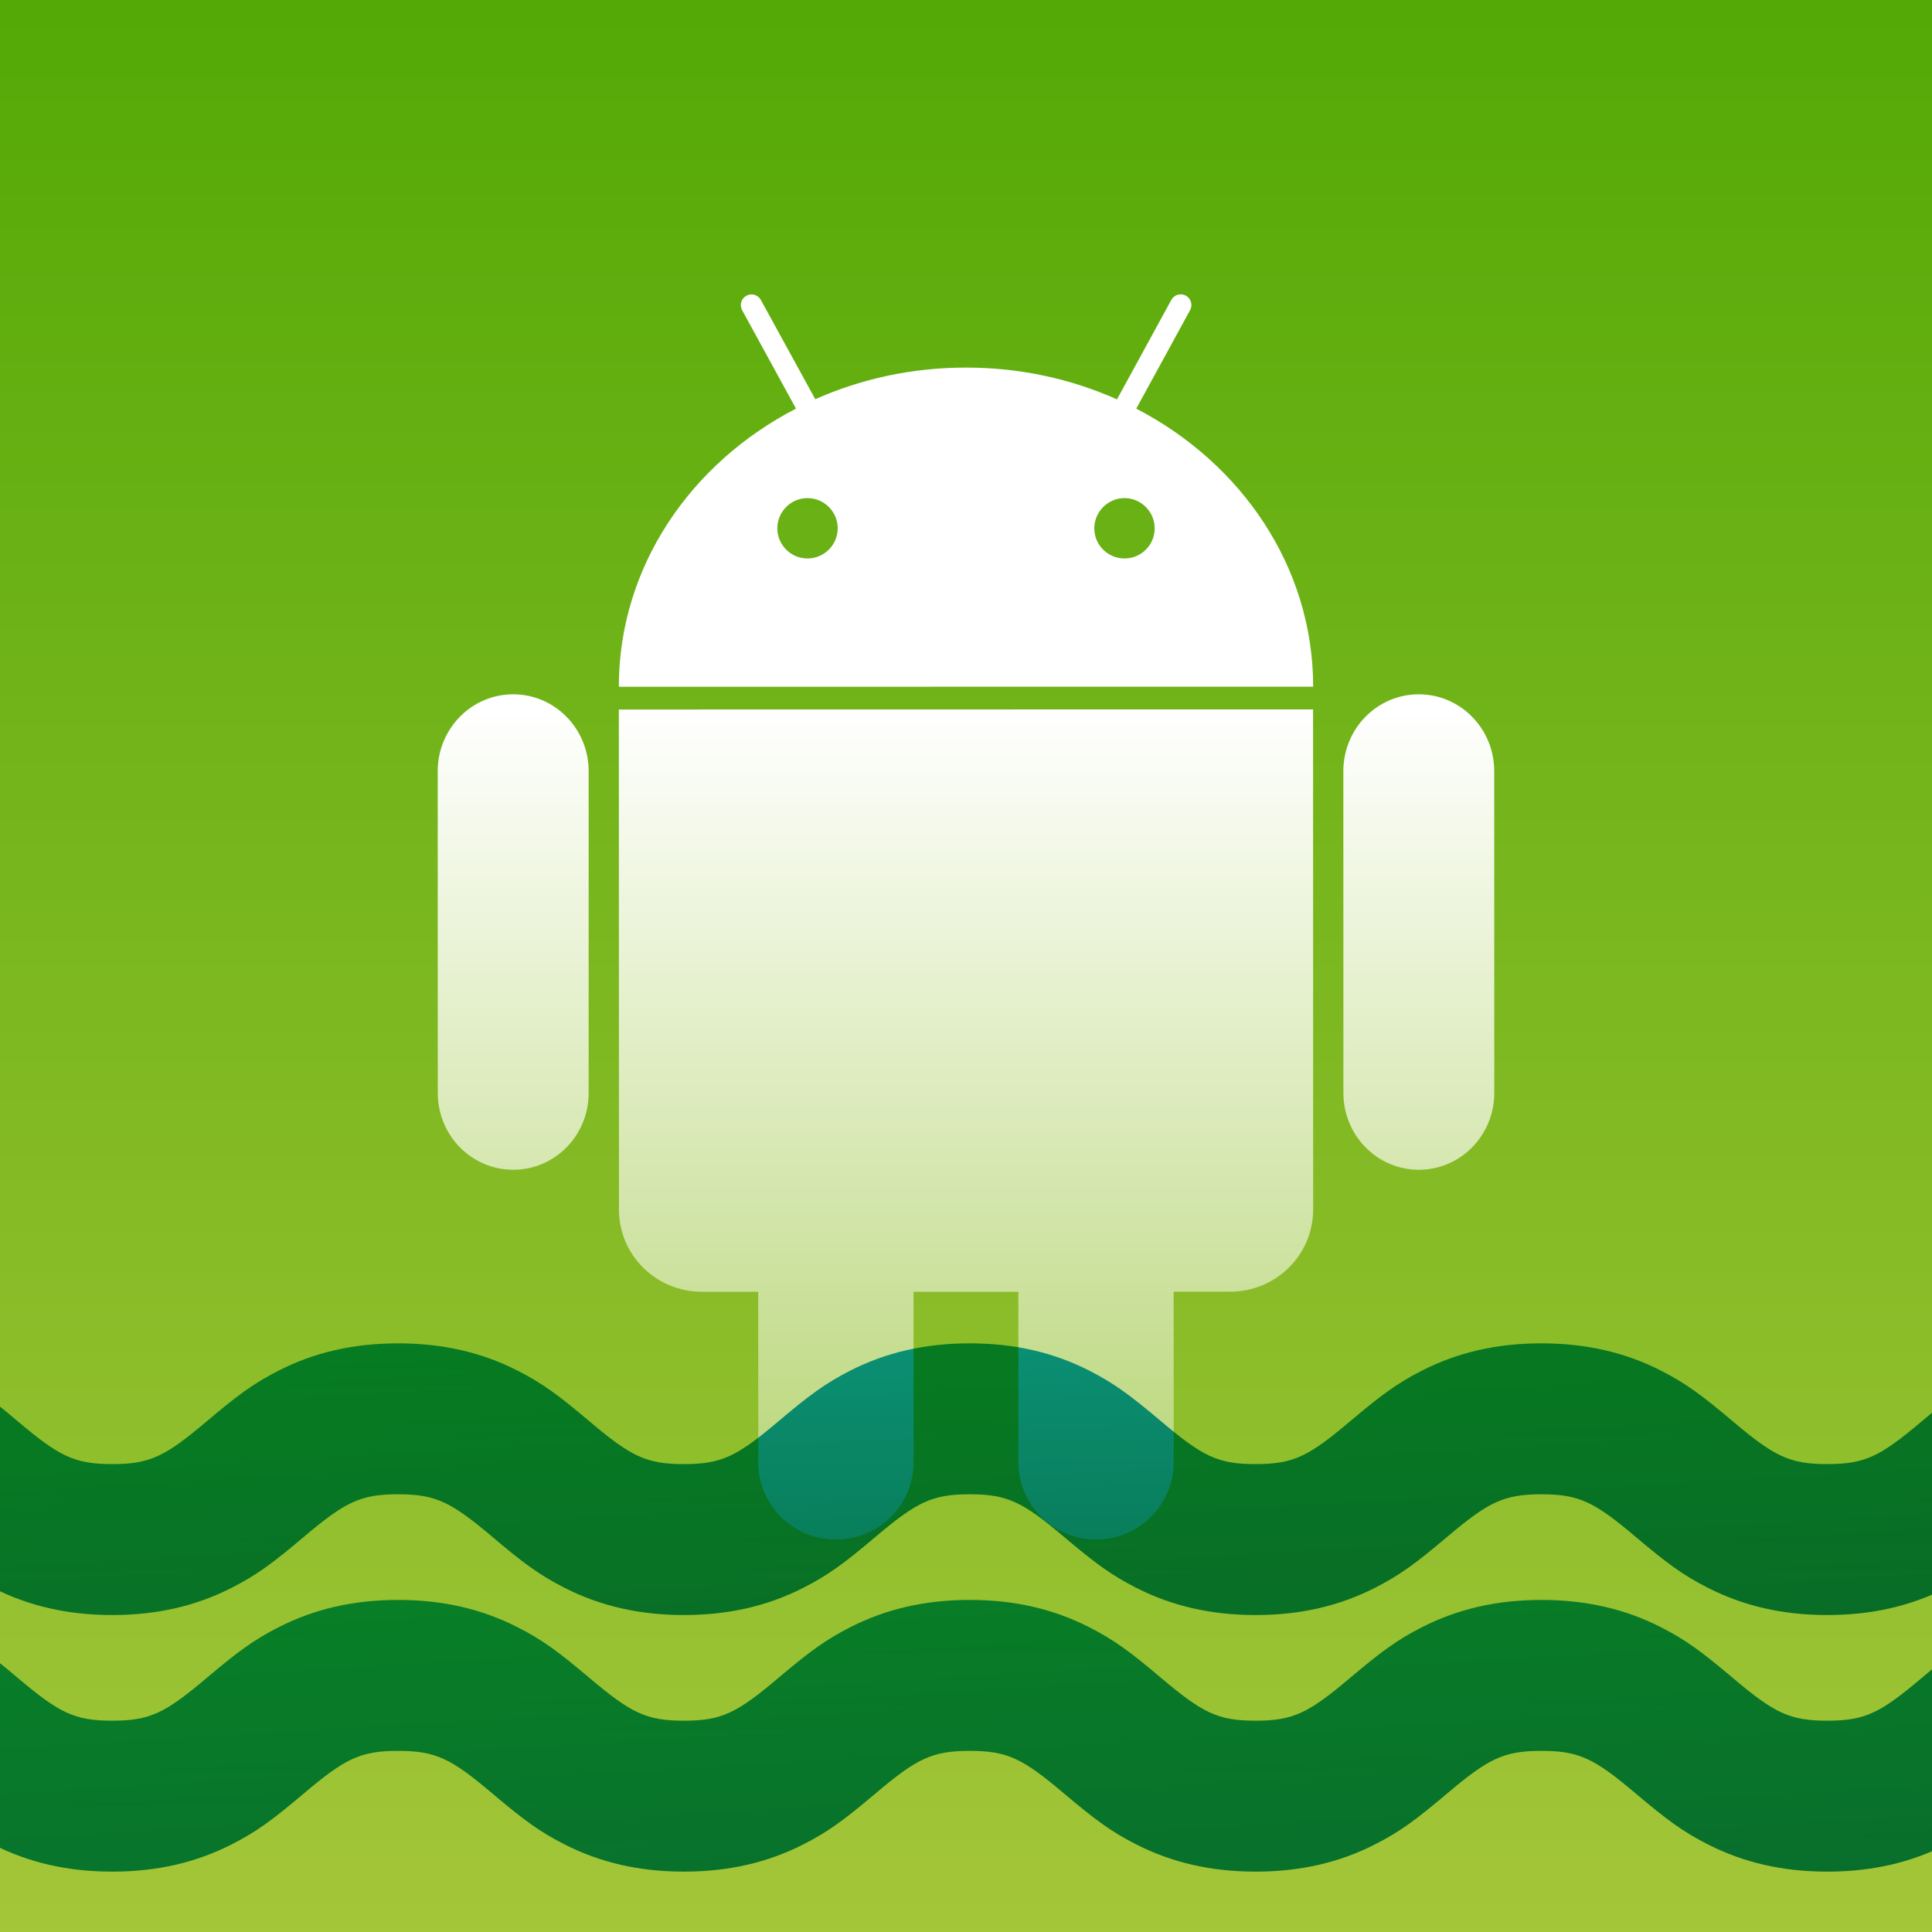
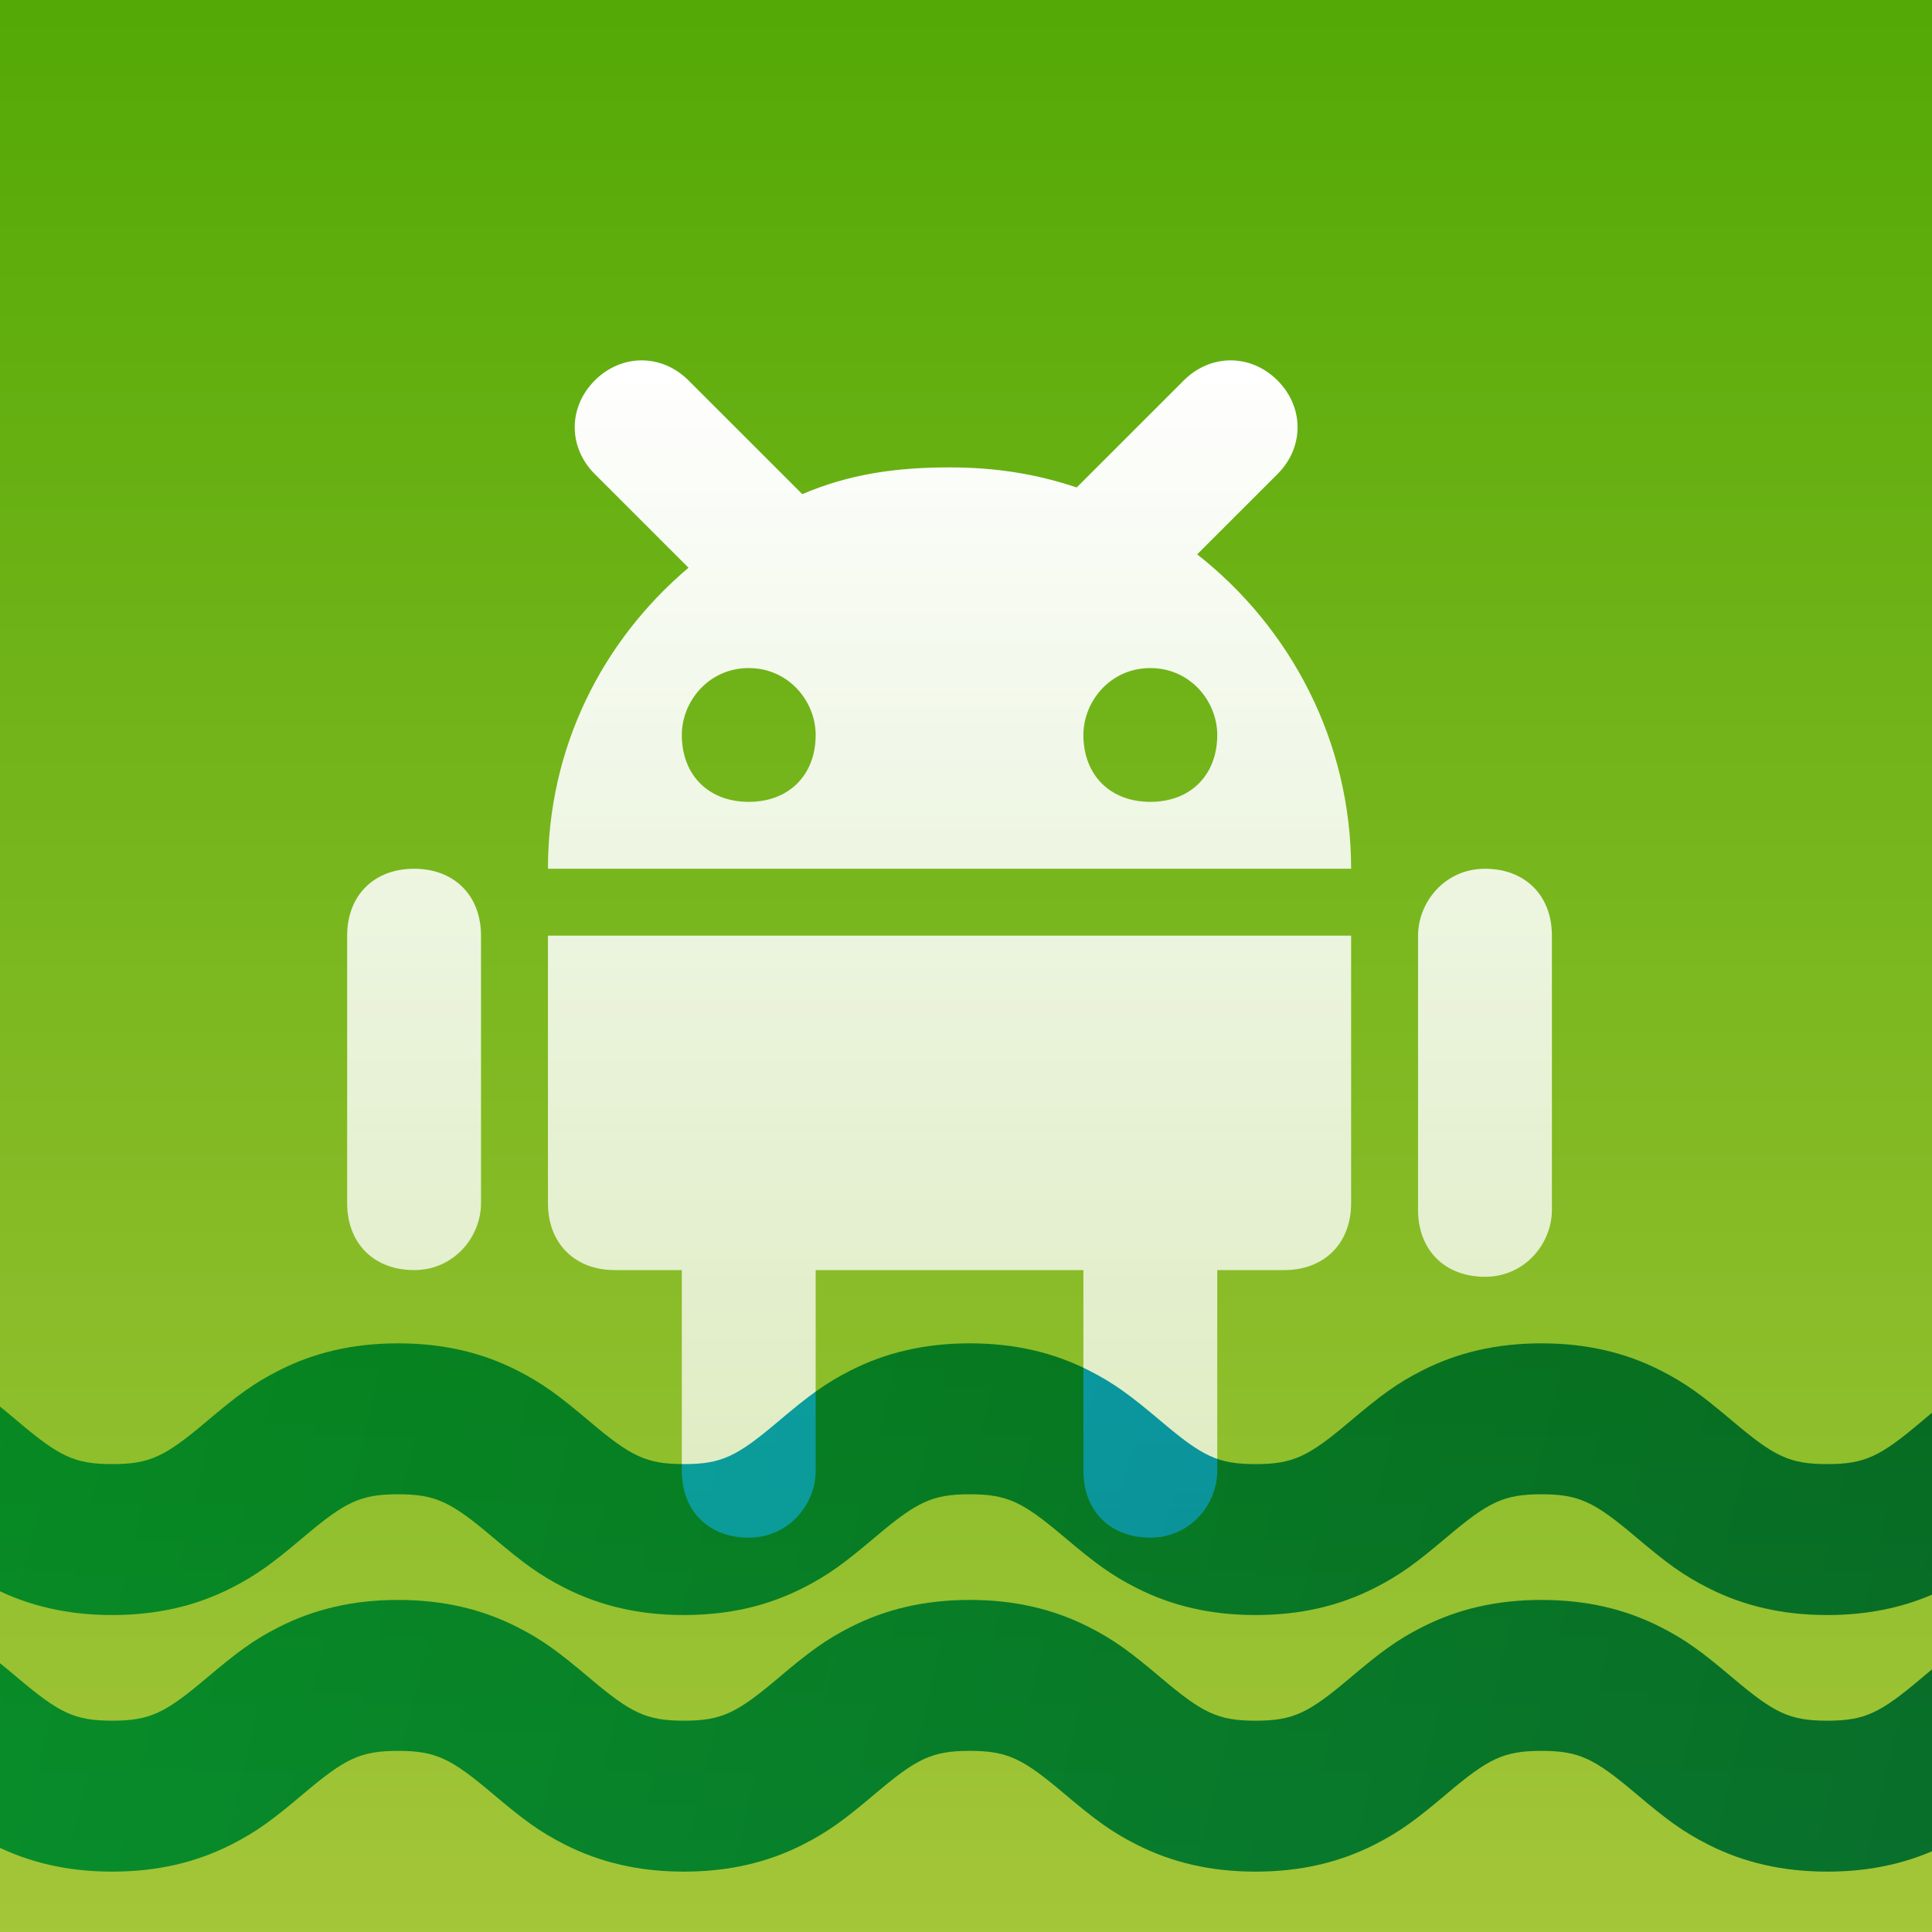
- <svg xmlns="http://www.w3.org/2000/svg" xmlns:xlink="http://www.w3.org/1999/xlink" width="256px" height="256px" viewBox="0 0 256 256" version="1.1">
+ <svg xmlns="http://www.w3.org/2000/svg" xmlns:xlink="http://www.w3.org/1999/xlink" width="256" height="256" viewBox="0 0 256 256">
  <defs>
-     <linearGradient x1="50%" y1="0%" x2="50%" y2="100%" id="linearGradient-1">
-       <stop stop-color="#53A906" offset="0%" />
-       <stop stop-color="#A4C639" offset="100%" />
+     <linearGradient id="android-lint-stepicon-b" x1="50%" x2="50%" y1="0%" y2="100%">
+       <stop offset="0%" stop-color="#53A906" />
+       <stop offset="100%" stop-color="#A4C639" />
    </linearGradient>
-     <rect id="path-2" x="0" y="0" width="256" height="256" />
-     <linearGradient x1="50%" y1="33.183%" x2="50%" y2="132.41%" id="linearGradient-4">
-       <stop stop-color="#FFFFFF" offset="0%" />
-       <stop stop-color="#92C02E" offset="100%" />
+     <rect id="android-lint-stepicon-a" width="256" height="256" x="0" y="0" />
+     <linearGradient id="android-lint-stepicon-c" x1="50%" x2="50%" y1="100%" y2="0%">
+       <stop offset="0%" stop-color="#FFF" stop-opacity=".7" />
+       <stop offset="100%" stop-color="#FFF" />
    </linearGradient>
-     <linearGradient x1="-26.536%" y1="-146.466%" x2="122.497%" y2="149.7%" id="linearGradient-5">
-       <stop stop-color="#0DD3C5" offset="0%" />
-       <stop stop-color="#0DC0C7" offset="8.751%" />
-       <stop stop-color="#0D83CD" offset="100%" />
+     <linearGradient id="android-lint-stepicon-e" x1="-26.536%" x2="122.497%" y1="47.227%" y2="51.407%">
+       <stop offset="0%" stop-color="#0DD3C5" />
+       <stop offset="8.751%" stop-color="#0DC0C7" />
+       <stop offset="100%" stop-color="#0D83CD" />
    </linearGradient>
  </defs>
-   <g id="New-Icons" stroke="none" stroke-width="1" fill="none" fill-rule="evenodd">
-     <g id="Android-Lint">
-       <g id="android-lint-stepicon">
-         <mask id="mask-3" fill="white">
-           <use xlink:href="#path-2" />
-         </mask>
-         <use id="Rectangle" fill="url(#linearGradient-1)" xlink:href="#path-2" />
-         <path d="M197.993,102.179 C197.992,96.556 193.516,91.999 187.995,92 C182.474,91.996 177.999,96.561 178,102.184 L178.007,144.82 C178.007,150.449 182.48,154.998 188.005,155 C193.526,154.999 197.999,150.449 198,144.816 L197.993,102.179 Z M82,94.015 L82.016,160.272 C82.011,166.299 86.924,171.163 92.994,171.165 L100.47,171.168 L100.478,193.789 C100.477,199.421 105.091,204 110.76,204 C116.445,204 121.051,199.417 121.052,193.782 L121.047,171.165 L134.938,171.162 L134.944,193.783 C134.942,199.412 139.559,203.998 145.229,203.989 C150.914,203.993 155.522,199.41 155.521,193.774 L155.515,171.16 L163.017,171.154 C169.072,171.156 173.999,166.285 174,160.258 L173.989,94 L82,94.015 Z M149.004,74 C146.796,74.002 145,72.216 145,70.004 C145.007,67.815 146.794,66.007 149.006,66 C151.201,66.006 153.002,67.813 153,70.007 C153.005,72.213 151.21,74 149.004,74 Z M106.99,74 C104.791,73.995 103,72.209 103,70.003 C103.001,67.806 104.788,66 106.993,66 C109.207,65.998 110.997,67.806 111,70.003 C111.001,72.206 109.206,73.999 106.99,74 Z M150.561,54.147 L157.689,41.104 C158.069,40.423 157.82,39.555 157.13,39.17 C156.435,38.801 155.576,39.052 155.208,39.738 L148.008,52.917 C141.948,50.216 135.169,48.7 127.995,48.708 C120.84,48.702 114.063,50.212 108.029,52.897 L100.822,39.753 C100.446,39.059 99.584,38.809 98.904,39.186 C98.21,39.56 97.956,40.43 98.341,41.11 L105.473,54.143 C91.46,61.384 81.993,75.171 82,91 L174,90.991 C174.003,75.164 164.553,61.405 150.561,54.147 Z M67.996,92 C62.475,91.997 58.001,96.563 58,102.181 L58.007,144.816 C58.009,150.453 62.485,155.001 68.006,155 C73.53,155 78.005,150.45 77.999,144.816 L78,102.175 C77.998,96.559 73.517,91.996 67.996,92 Z" id="Fill-10" fill="url(#linearGradient-4)" mask="url(#mask-3)" />
-         <path d="M-23,198 L-23,178 C-17.041,178 -11.898,179.217 -7.235,181.581 C-3.859,183.292 -1.738,184.873 2.391,188.362 C7.854,192.978 9.87,194 14.873,194 C19.876,194 21.893,192.978 27.357,188.361 C31.485,184.873 33.606,183.292 36.982,181.581 C41.646,179.217 46.788,178 52.748,178 C58.707,178 63.85,179.217 68.513,181.581 C71.89,183.292 74.01,184.873 78.139,188.361 C83.603,192.978 85.619,194 90.622,194 C95.625,194 97.642,192.978 103.106,188.361 C107.234,184.873 109.355,183.292 112.731,181.581 C117.394,179.217 122.537,178 128.497,178 C134.456,178 139.599,179.217 144.262,181.581 C147.638,183.292 149.759,184.873 153.888,188.361 C159.352,192.978 161.368,194 166.371,194 C171.374,194 173.391,192.978 178.855,188.361 C182.984,184.873 185.105,183.292 188.481,181.58 C193.144,179.217 198.287,178 204.246,178 C210.206,178 215.349,179.217 220.012,181.58 C223.388,183.292 225.509,184.873 229.638,188.361 C235.103,192.978 237.119,194 242.123,194 C247.127,194 249.143,192.978 254.608,188.361 C258.737,184.873 260.858,183.292 264.234,181.58 C268.897,179.217 274.04,178 280,178 L280,198 C274.996,198 272.98,199.022 267.515,203.639 C263.386,207.127 261.265,208.708 257.889,210.42 C253.226,212.783 248.083,214 242.123,214 C236.163,214 231.021,212.783 226.357,210.42 C222.981,208.708 220.86,207.127 216.731,203.639 C211.267,199.022 209.25,198 204.246,198 C199.243,198 197.227,199.022 191.763,203.638 C187.634,207.127 185.513,208.708 182.137,210.419 C177.473,212.783 172.33,214 166.371,214 C160.411,214 155.269,212.783 150.606,210.419 C147.23,208.708 145.109,207.127 140.98,203.639 C135.516,199.022 133.5,198 128.497,198 C123.493,198 121.477,199.022 116.013,203.639 C111.884,207.127 109.764,208.708 106.388,210.419 C101.724,212.783 96.582,214 90.622,214 C84.663,214 79.52,212.783 74.857,210.419 C71.481,208.708 69.36,207.127 65.231,203.639 C59.767,199.022 57.751,198 52.748,198 C47.745,198 45.728,199.022 40.264,203.639 C36.135,207.127 34.015,208.708 30.639,210.419 C25.975,212.783 20.833,214 14.873,214 C8.914,214 3.771,212.783 -0.892,210.419 C-4.268,208.708 -6.389,207.127 -10.517,203.638 C-15.981,199.022 -17.997,198 -23,198 Z" id="Page-1" fill="url(#linearGradient-5)" fill-rule="nonzero" style="mix-blend-mode: multiply;" mask="url(#mask-3)" />
-         <path d="M-23,232 L-23,212 C-17.041,212 -11.898,213.217 -7.235,215.581 C-3.859,217.292 -1.738,218.873 2.391,222.362 C7.854,226.978 9.87,228 14.873,228 C19.876,228 21.893,226.978 27.357,222.361 C31.485,218.873 33.606,217.292 36.982,215.581 C41.646,213.217 46.788,212 52.748,212 C58.707,212 63.85,213.217 68.513,215.581 C71.89,217.292 74.01,218.873 78.139,222.361 C83.603,226.978 85.619,228 90.622,228 C95.625,228 97.642,226.978 103.106,222.361 C107.234,218.873 109.355,217.292 112.731,215.581 C117.394,213.217 122.537,212 128.497,212 C134.456,212 139.599,213.217 144.262,215.581 C147.638,217.292 149.759,218.873 153.888,222.361 C159.352,226.978 161.368,228 166.371,228 C171.374,228 173.391,226.978 178.855,222.361 C182.984,218.873 185.105,217.292 188.481,215.58 C193.144,213.217 198.287,212 204.246,212 C210.206,212 215.349,213.217 220.012,215.58 C223.388,217.292 225.509,218.873 229.638,222.361 C235.103,226.978 237.119,228 242.123,228 C247.127,228 249.143,226.978 254.608,222.361 C258.737,218.873 260.858,217.292 264.234,215.58 C268.897,213.217 274.04,212 280,212 L280,232 C274.996,232 272.98,233.022 267.515,237.639 C263.386,241.127 261.265,242.708 257.889,244.42 C253.226,246.783 248.083,248 242.123,248 C236.163,248 231.021,246.783 226.357,244.42 C222.981,242.708 220.86,241.127 216.731,237.639 C211.267,233.022 209.25,232 204.246,232 C199.243,232 197.227,233.022 191.763,237.638 C187.634,241.127 185.513,242.708 182.137,244.419 C177.473,246.783 172.33,248 166.371,248 C160.411,248 155.269,246.783 150.606,244.419 C147.23,242.708 145.109,241.127 140.98,237.639 C135.516,233.022 133.5,232 128.497,232 C123.493,232 121.477,233.022 116.013,237.639 C111.884,241.127 109.764,242.708 106.388,244.419 C101.724,246.783 96.582,248 90.622,248 C84.663,248 79.52,246.783 74.857,244.419 C71.481,242.708 69.36,241.127 65.231,237.639 C59.767,233.022 57.751,232 52.748,232 C47.745,232 45.728,233.022 40.264,237.639 C36.135,241.127 34.015,242.708 30.639,244.419 C25.975,246.783 20.833,248 14.873,248 C8.914,248 3.771,246.783 -0.892,244.419 C-4.268,242.708 -6.389,241.127 -10.517,237.638 C-15.981,233.022 -17.997,232 -23,232 Z" id="Page-1-Copy" fill="url(#linearGradient-5)" fill-rule="nonzero" style="mix-blend-mode: multiply;" mask="url(#mask-3)" />
-       </g>
-     </g>
+   <g fill="none" fill-rule="evenodd">
+     <mask id="android-lint-stepicon-d" fill="#fff">
+       <use xlink:href="#android-lint-stepicon-a" />
+     </mask>
+     <use fill="url(#android-lint-stepicon-b)" xlink:href="#android-lint-stepicon-a" />
+     <path fill="url(#android-lint-stepicon-c)" d="M106.307,65.477 C112.515,62.818 118.723,61.932 125.818,61.932 C132.026,61.932 137.347,62.818 142.669,64.591 L156.858,50.409 C160.406,46.864 165.727,46.864 169.275,50.409 C172.822,53.955 172.822,59.273 169.275,62.818 L158.632,73.455 C171.048,83.205 179.03,98.273 179.03,115.114 L72.606,115.114 C72.606,99.159 79.701,84.977 91.23,75.227 L78.814,62.818 C75.267,59.273 75.267,53.955 78.814,50.409 C82.362,46.864 87.683,46.864 91.23,50.409 L106.307,65.477 Z M90.343,168.295 L81.475,168.295 C76.153,168.295 72.606,164.75 72.606,159.432 L72.606,123.977 L179.03,123.977 L179.03,159.432 C179.03,159.432 179.03,159.432 179.03,159.432 C179.03,164.75 175.483,168.295 170.161,168.295 L161.293,168.295 L161.293,194.886 C161.293,199.318 157.745,203.75 152.424,203.75 C147.103,203.75 143.555,200.205 143.555,194.886 L143.555,168.295 L108.081,168.295 L108.081,194.886 C108.081,199.318 104.533,203.75 99.212,203.75 C93.891,203.75 90.343,200.205 90.343,194.886 L90.343,168.295 Z M205.636,123.977 L205.636,160.318 C205.636,164.75 202.089,169.182 196.767,169.182 C191.446,169.182 187.899,165.636 187.899,160.318 L187.899,123.977 C187.899,119.545 191.446,115.114 196.767,115.114 C202.089,115.114 205.636,118.659 205.636,123.977 Z M54.869,115.114 C60.19,115.114 63.737,118.659 63.737,123.977 L63.737,159.432 C63.737,163.864 60.19,168.295 54.869,168.295 C49.547,168.295 46,164.75 46,159.432 L46,123.977 C46,118.659 49.547,115.114 54.869,115.114 Z M152.424,106.25 C157.745,106.25 161.293,102.705 161.293,97.386 C161.293,92.955 157.745,88.523 152.424,88.523 C147.103,88.523 143.555,92.955 143.555,97.386 C143.555,102.705 147.103,106.25 152.424,106.25 Z M99.212,106.25 C104.533,106.25 108.081,102.705 108.081,97.386 C108.081,92.955 104.533,88.523 99.212,88.523 C93.891,88.523 90.343,92.955 90.343,97.386 C90.343,102.705 93.891,106.25 99.212,106.25 Z" mask="url(#android-lint-stepicon-d)" />
+     <path fill="url(#android-lint-stepicon-e)" fill-rule="nonzero" d="M-23,198 L-23,178 C-17.041,178 -11.898,179.217 -7.235,181.581 C-3.859,183.292 -1.738,184.873 2.391,188.362 C7.854,192.978 9.87,194 14.873,194 C19.876,194 21.893,192.978 27.357,188.361 C31.485,184.873 33.606,183.292 36.982,181.581 C41.646,179.217 46.788,178 52.748,178 C58.707,178 63.85,179.217 68.513,181.581 C71.89,183.292 74.01,184.873 78.139,188.361 C83.603,192.978 85.619,194 90.622,194 C95.625,194 97.642,192.978 103.106,188.361 C107.234,184.873 109.355,183.292 112.731,181.581 C117.394,179.217 122.537,178 128.497,178 C134.456,178 139.599,179.217 144.262,181.581 C147.638,183.292 149.759,184.873 153.888,188.361 C159.352,192.978 161.368,194 166.371,194 C171.374,194 173.391,192.978 178.855,188.361 C182.984,184.873 185.105,183.292 188.481,181.58 C193.144,179.217 198.287,178 204.246,178 C210.206,178 215.349,179.217 220.012,181.58 C223.388,183.292 225.509,184.873 229.638,188.361 C235.103,192.978 237.119,194 242.123,194 C247.127,194 249.143,192.978 254.608,188.361 C258.737,184.873 260.858,183.292 264.234,181.58 C268.897,179.217 274.04,178 280,178 L280,198 C274.996,198 272.98,199.022 267.515,203.639 C263.386,207.127 261.265,208.708 257.889,210.42 C253.226,212.783 248.083,214 242.123,214 C236.163,214 231.021,212.783 226.357,210.42 C222.981,208.708 220.86,207.127 216.731,203.639 C211.267,199.022 209.25,198 204.246,198 C199.243,198 197.227,199.022 191.763,203.638 C187.634,207.127 185.513,208.708 182.137,210.419 C177.473,212.783 172.33,214 166.371,214 C160.411,214 155.269,212.783 150.606,210.419 C147.23,208.708 145.109,207.127 140.98,203.639 C135.516,199.022 133.5,198 128.497,198 C123.493,198 121.477,199.022 116.013,203.639 C111.884,207.127 109.764,208.708 106.388,210.419 C101.724,212.783 96.582,214 90.622,214 C84.663,214 79.52,212.783 74.857,210.419 C71.481,208.708 69.36,207.127 65.231,203.639 C59.767,199.022 57.751,198 52.748,198 C47.745,198 45.728,199.022 40.264,203.639 C36.135,207.127 34.015,208.708 30.639,210.419 C25.975,212.783 20.833,214 14.873,214 C8.914,214 3.771,212.783 -0.892,210.419 C-4.268,208.708 -6.389,207.127 -10.517,203.638 C-15.981,199.022 -17.997,198 -23,198 Z" mask="url(#android-lint-stepicon-d)" style="mix-blend-mode:multiply" />
+     <path fill="url(#android-lint-stepicon-e)" fill-rule="nonzero" d="M-23,232 L-23,212 C-17.041,212 -11.898,213.217 -7.235,215.581 C-3.859,217.292 -1.738,218.873 2.391,222.362 C7.854,226.978 9.87,228 14.873,228 C19.876,228 21.893,226.978 27.357,222.361 C31.485,218.873 33.606,217.292 36.982,215.581 C41.646,213.217 46.788,212 52.748,212 C58.707,212 63.85,213.217 68.513,215.581 C71.89,217.292 74.01,218.873 78.139,222.361 C83.603,226.978 85.619,228 90.622,228 C95.625,228 97.642,226.978 103.106,222.361 C107.234,218.873 109.355,217.292 112.731,215.581 C117.394,213.217 122.537,212 128.497,212 C134.456,212 139.599,213.217 144.262,215.581 C147.638,217.292 149.759,218.873 153.888,222.361 C159.352,226.978 161.368,228 166.371,228 C171.374,228 173.391,226.978 178.855,222.361 C182.984,218.873 185.105,217.292 188.481,215.58 C193.144,213.217 198.287,212 204.246,212 C210.206,212 215.349,213.217 220.012,215.58 C223.388,217.292 225.509,218.873 229.638,222.361 C235.103,226.978 237.119,228 242.123,228 C247.127,228 249.143,226.978 254.608,222.361 C258.737,218.873 260.858,217.292 264.234,215.58 C268.897,213.217 274.04,212 280,212 L280,232 C274.996,232 272.98,233.022 267.515,237.639 C263.386,241.127 261.265,242.708 257.889,244.42 C253.226,246.783 248.083,248 242.123,248 C236.163,248 231.021,246.783 226.357,244.42 C222.981,242.708 220.86,241.127 216.731,237.639 C211.267,233.022 209.25,232 204.246,232 C199.243,232 197.227,233.022 191.763,237.638 C187.634,241.127 185.513,242.708 182.137,244.419 C177.473,246.783 172.33,248 166.371,248 C160.411,248 155.269,246.783 150.606,244.419 C147.23,242.708 145.109,241.127 140.98,237.639 C135.516,233.022 133.5,232 128.497,232 C123.493,232 121.477,233.022 116.013,237.639 C111.884,241.127 109.764,242.708 106.388,244.419 C101.724,246.783 96.582,248 90.622,248 C84.663,248 79.52,246.783 74.857,244.419 C71.481,242.708 69.36,241.127 65.231,237.639 C59.767,233.022 57.751,232 52.748,232 C47.745,232 45.728,233.022 40.264,237.639 C36.135,241.127 34.015,242.708 30.639,244.419 C25.975,246.783 20.833,248 14.873,248 C8.914,248 3.771,246.783 -0.892,244.419 C-4.268,242.708 -6.389,241.127 -10.517,237.638 C-15.981,233.022 -17.997,232 -23,232 Z" mask="url(#android-lint-stepicon-d)" style="mix-blend-mode:multiply" />
  </g>
</svg>
